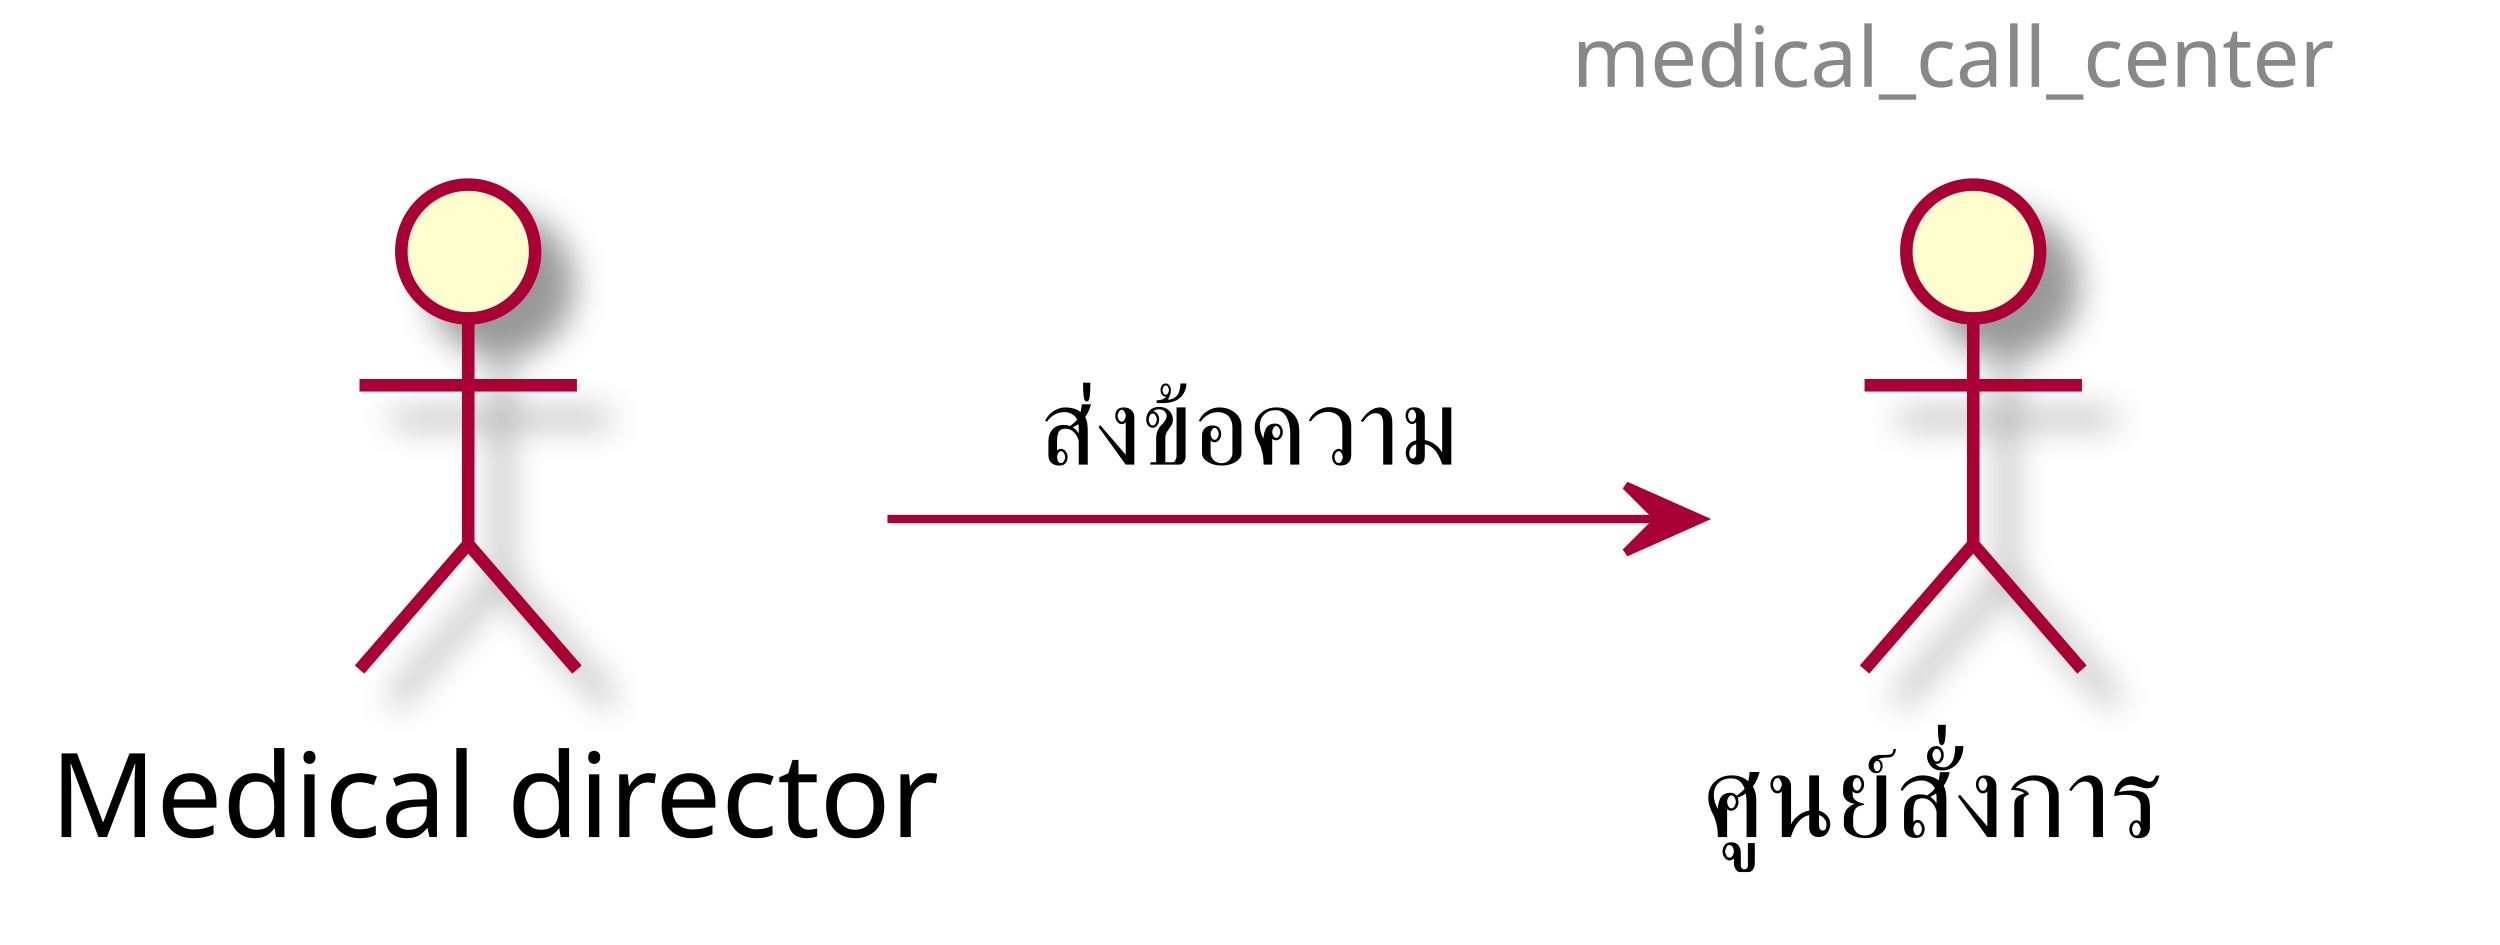
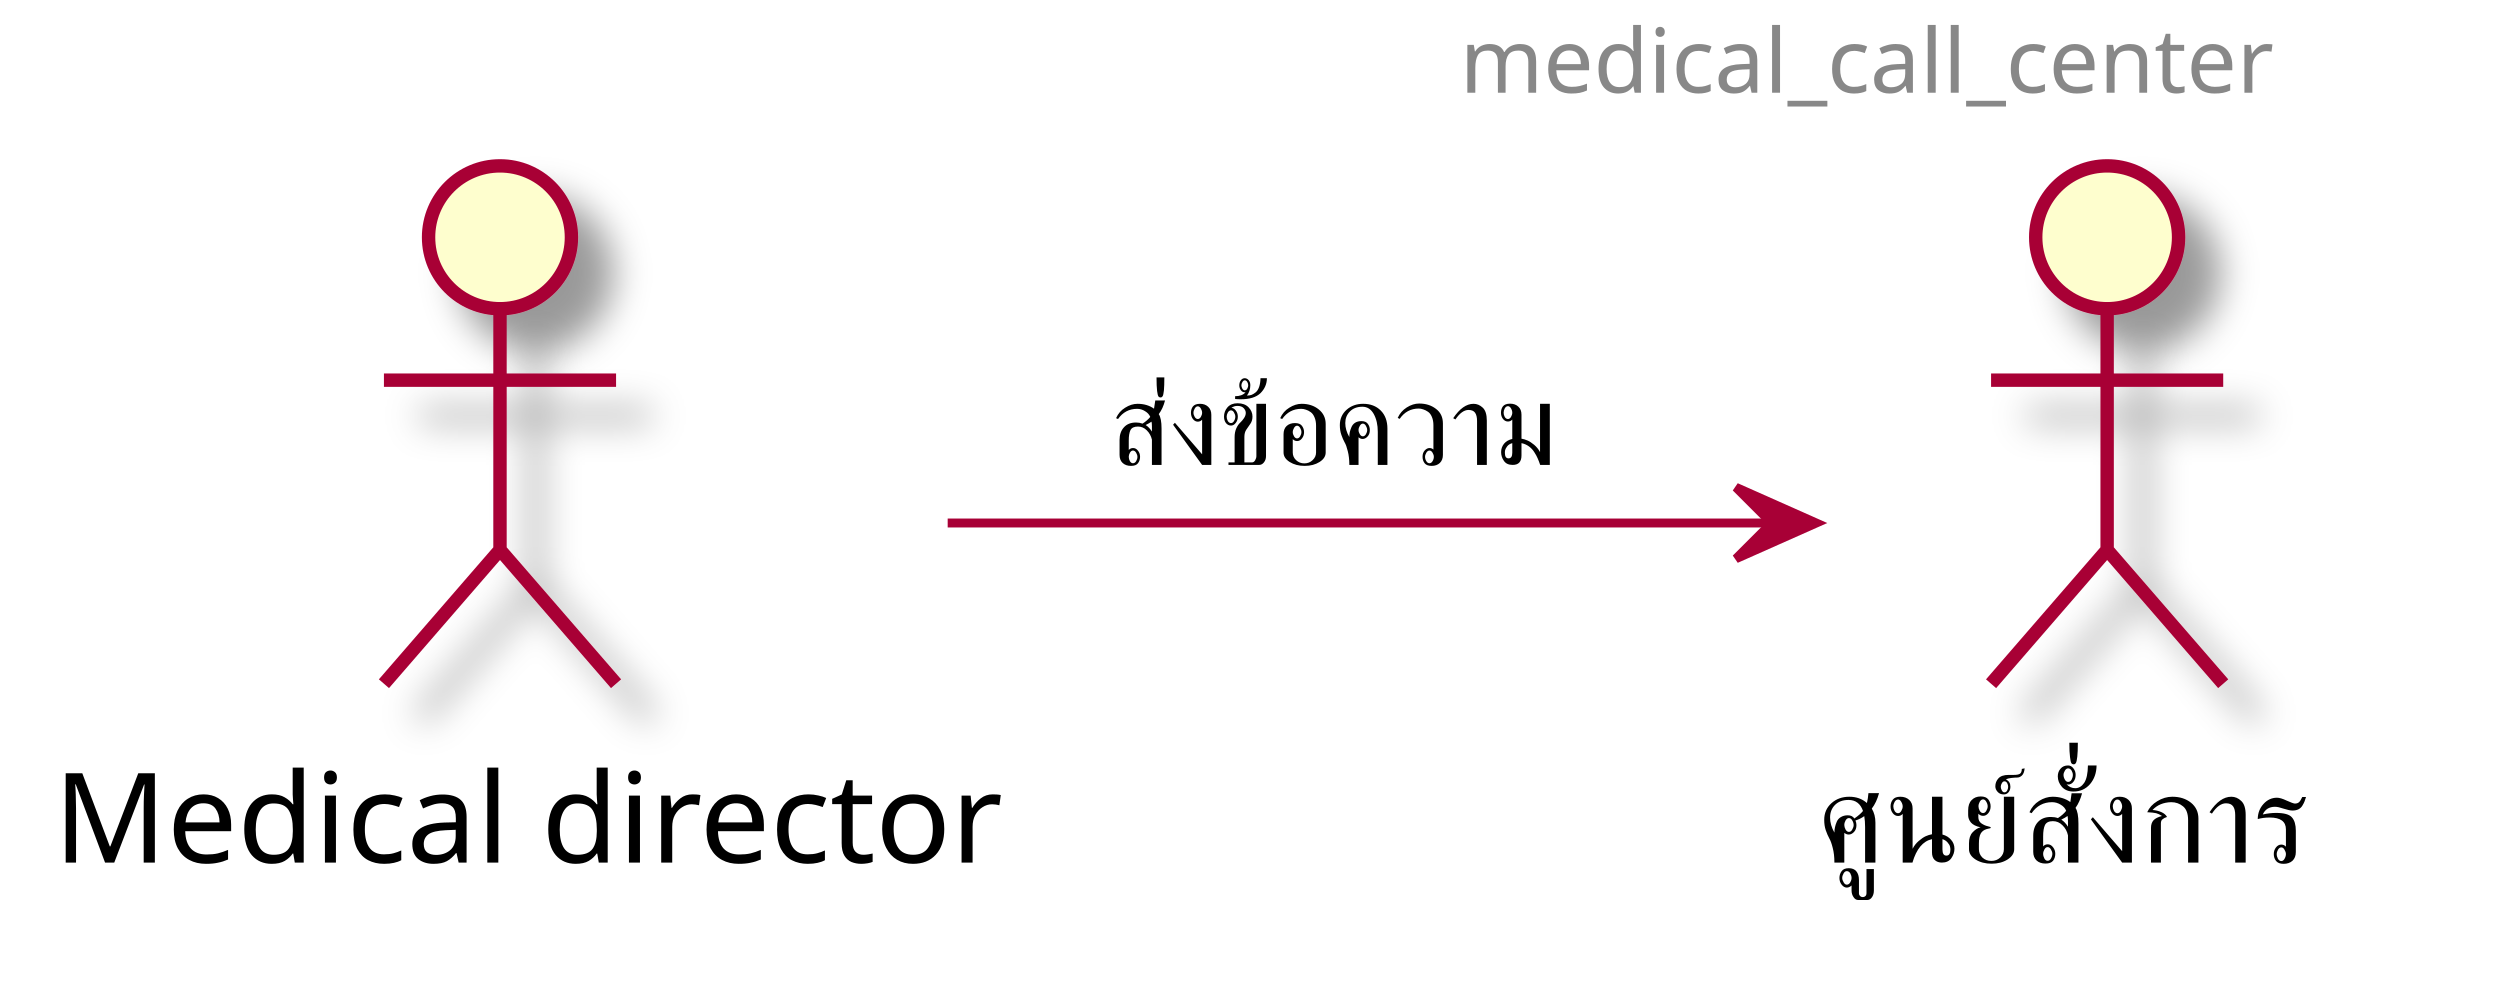
- <svg xmlns="http://www.w3.org/2000/svg" contentScriptType="application/ecmascript" contentStyleType="text/css" height="113px" preserveAspectRatio="none" style="width:299px;height:113px;" version="1.1" viewBox="0 0 299 113" width="299px" zoomAndPan="magnify">
+ <svg xmlns="http://www.w3.org/2000/svg" contentScriptType="application/ecmascript" contentStyleType="text/css" height="110px" preserveAspectRatio="none" style="width:280px;height:110px;" version="1.1" viewBox="0 0 280 110" width="280px" zoomAndPan="magnify">
  <defs>
    <filter height="300%" id="fy7tmfp025n50" width="300%" x="-1" y="-1">
      <feGaussianBlur result="blurOut" stdDeviation="2.0" />
      <feColorMatrix in="blurOut" result="blurOut2" type="matrix" values="0 0 0 0 0 0 0 0 0 0 0 0 0 0 0 0 0 0 .4 0" />
      <feOffset dx="4.0" dy="4.0" in="blurOut2" result="blurOut3" />
      <feBlend in="SourceGraphic" in2="blurOut3" mode="normal" />
    </filter>
  </defs>
  <g>
-     <text fill="#888888" font-family="sans-serif" font-size="10" lengthAdjust="spacingAndGlyphs" textLength="99" x="188" y="10.381">medical_call_center</text>
-     <ellipse cx="236" cy="30.078" fill="#FEFECE" filter="url(#fy7tmfp025n50)" rx="8" ry="8" style="stroke: #A80036; stroke-width: 1.5;" />
-     <path d="M236,38.078 L236,65.078 M223,46.078 L249,46.078 M236,65.078 L223,80.078 M236,65.078 L249,80.078 " fill="none" filter="url(#fy7tmfp025n50)" style="stroke: #A80036; stroke-width: 1.5;" />
-     <text fill="#000000" font-family="sans-serif" font-size="14" lengthAdjust="spacingAndGlyphs" textLength="65" x="203.5" y="100.111">ศูนย์สั่งการ</text>
-     <ellipse cx="56" cy="30.078" fill="#FEFECE" filter="url(#fy7tmfp025n50)" rx="8" ry="8" style="stroke: #A80036; stroke-width: 1.5;" />
-     <path d="M56,38.078 L56,65.078 M43,46.078 L69,46.078 M56,65.078 L43,80.078 M56,65.078 L69,80.078 " fill="none" filter="url(#fy7tmfp025n50)" style="stroke: #A80036; stroke-width: 1.5;" />
-     <text fill="#000000" font-family="sans-serif" font-size="14" lengthAdjust="spacingAndGlyphs" textLength="100" x="6" y="100.111">Medical director</text>
-     <path d="M106.14,62.078 C135.299,62.078 171.454,62.078 198.205,62.078 " fill="none" id="Medical-&gt;OIS" style="stroke: #A80036; stroke-width: 1.0;" />
-     <polygon fill="#A80036" points="203.425,62.078,194.425,58.078,198.425,62.078,194.425,66.078,203.425,62.078" style="stroke: #A80036; stroke-width: 1.0;" />
-     <text fill="#000000" font-family="sans-serif" font-size="13" lengthAdjust="spacingAndGlyphs" textLength="61" x="124.25" y="55.573">ส่งข้อความ</text>
+     <text fill="#888888" font-family="sans-serif" font-size="10" lengthAdjust="spacingAndGlyphs" textLength="99" x="163.5" y="10.381">medical_call_center</text>
+     <ellipse cx="236" cy="26.578" fill="#FEFECE" filter="url(#fy7tmfp025n50)" rx="8" ry="8" style="stroke: #A80036; stroke-width: 1.5;" />
+     <path d="M236,34.578 L236,61.578 M223,42.578 L249,42.578 M236,61.578 L223,76.578 M236,61.578 L249,76.578 " fill="none" filter="url(#fy7tmfp025n50)" style="stroke: #A80036; stroke-width: 1.5;" />
+     <text fill="#000000" font-family="sans-serif" font-size="14" lengthAdjust="spacingAndGlyphs" textLength="65" x="203.5" y="96.611">ศูนย์สั่งการ</text>
+     <ellipse cx="56" cy="26.578" fill="#FEFECE" filter="url(#fy7tmfp025n50)" rx="8" ry="8" style="stroke: #A80036; stroke-width: 1.5;" />
+     <path d="M56,34.578 L56,61.578 M43,42.578 L69,42.578 M56,61.578 L43,76.578 M56,61.578 L69,76.578 " fill="none" filter="url(#fy7tmfp025n50)" style="stroke: #A80036; stroke-width: 1.5;" />
+     <text fill="#000000" font-family="sans-serif" font-size="14" lengthAdjust="spacingAndGlyphs" textLength="100" x="6" y="96.611">Medical director</text>
+     <path d="M106.14,58.578 C135.299,58.578 171.454,58.578 198.205,58.578 " fill="none" id="Medical-to-OIS" style="stroke: #A80036; stroke-width: 1.0;" />
+     <polygon fill="#A80036" points="203.425,58.578,194.425,54.578,198.425,58.578,194.425,62.578,203.425,58.578" style="stroke: #A80036; stroke-width: 1.0;" />
+     <text fill="#000000" font-family="sans-serif" font-size="13" lengthAdjust="spacingAndGlyphs" textLength="61" x="124.25" y="52.073">ส่งข้อความ</text>
  </g>
</svg>
